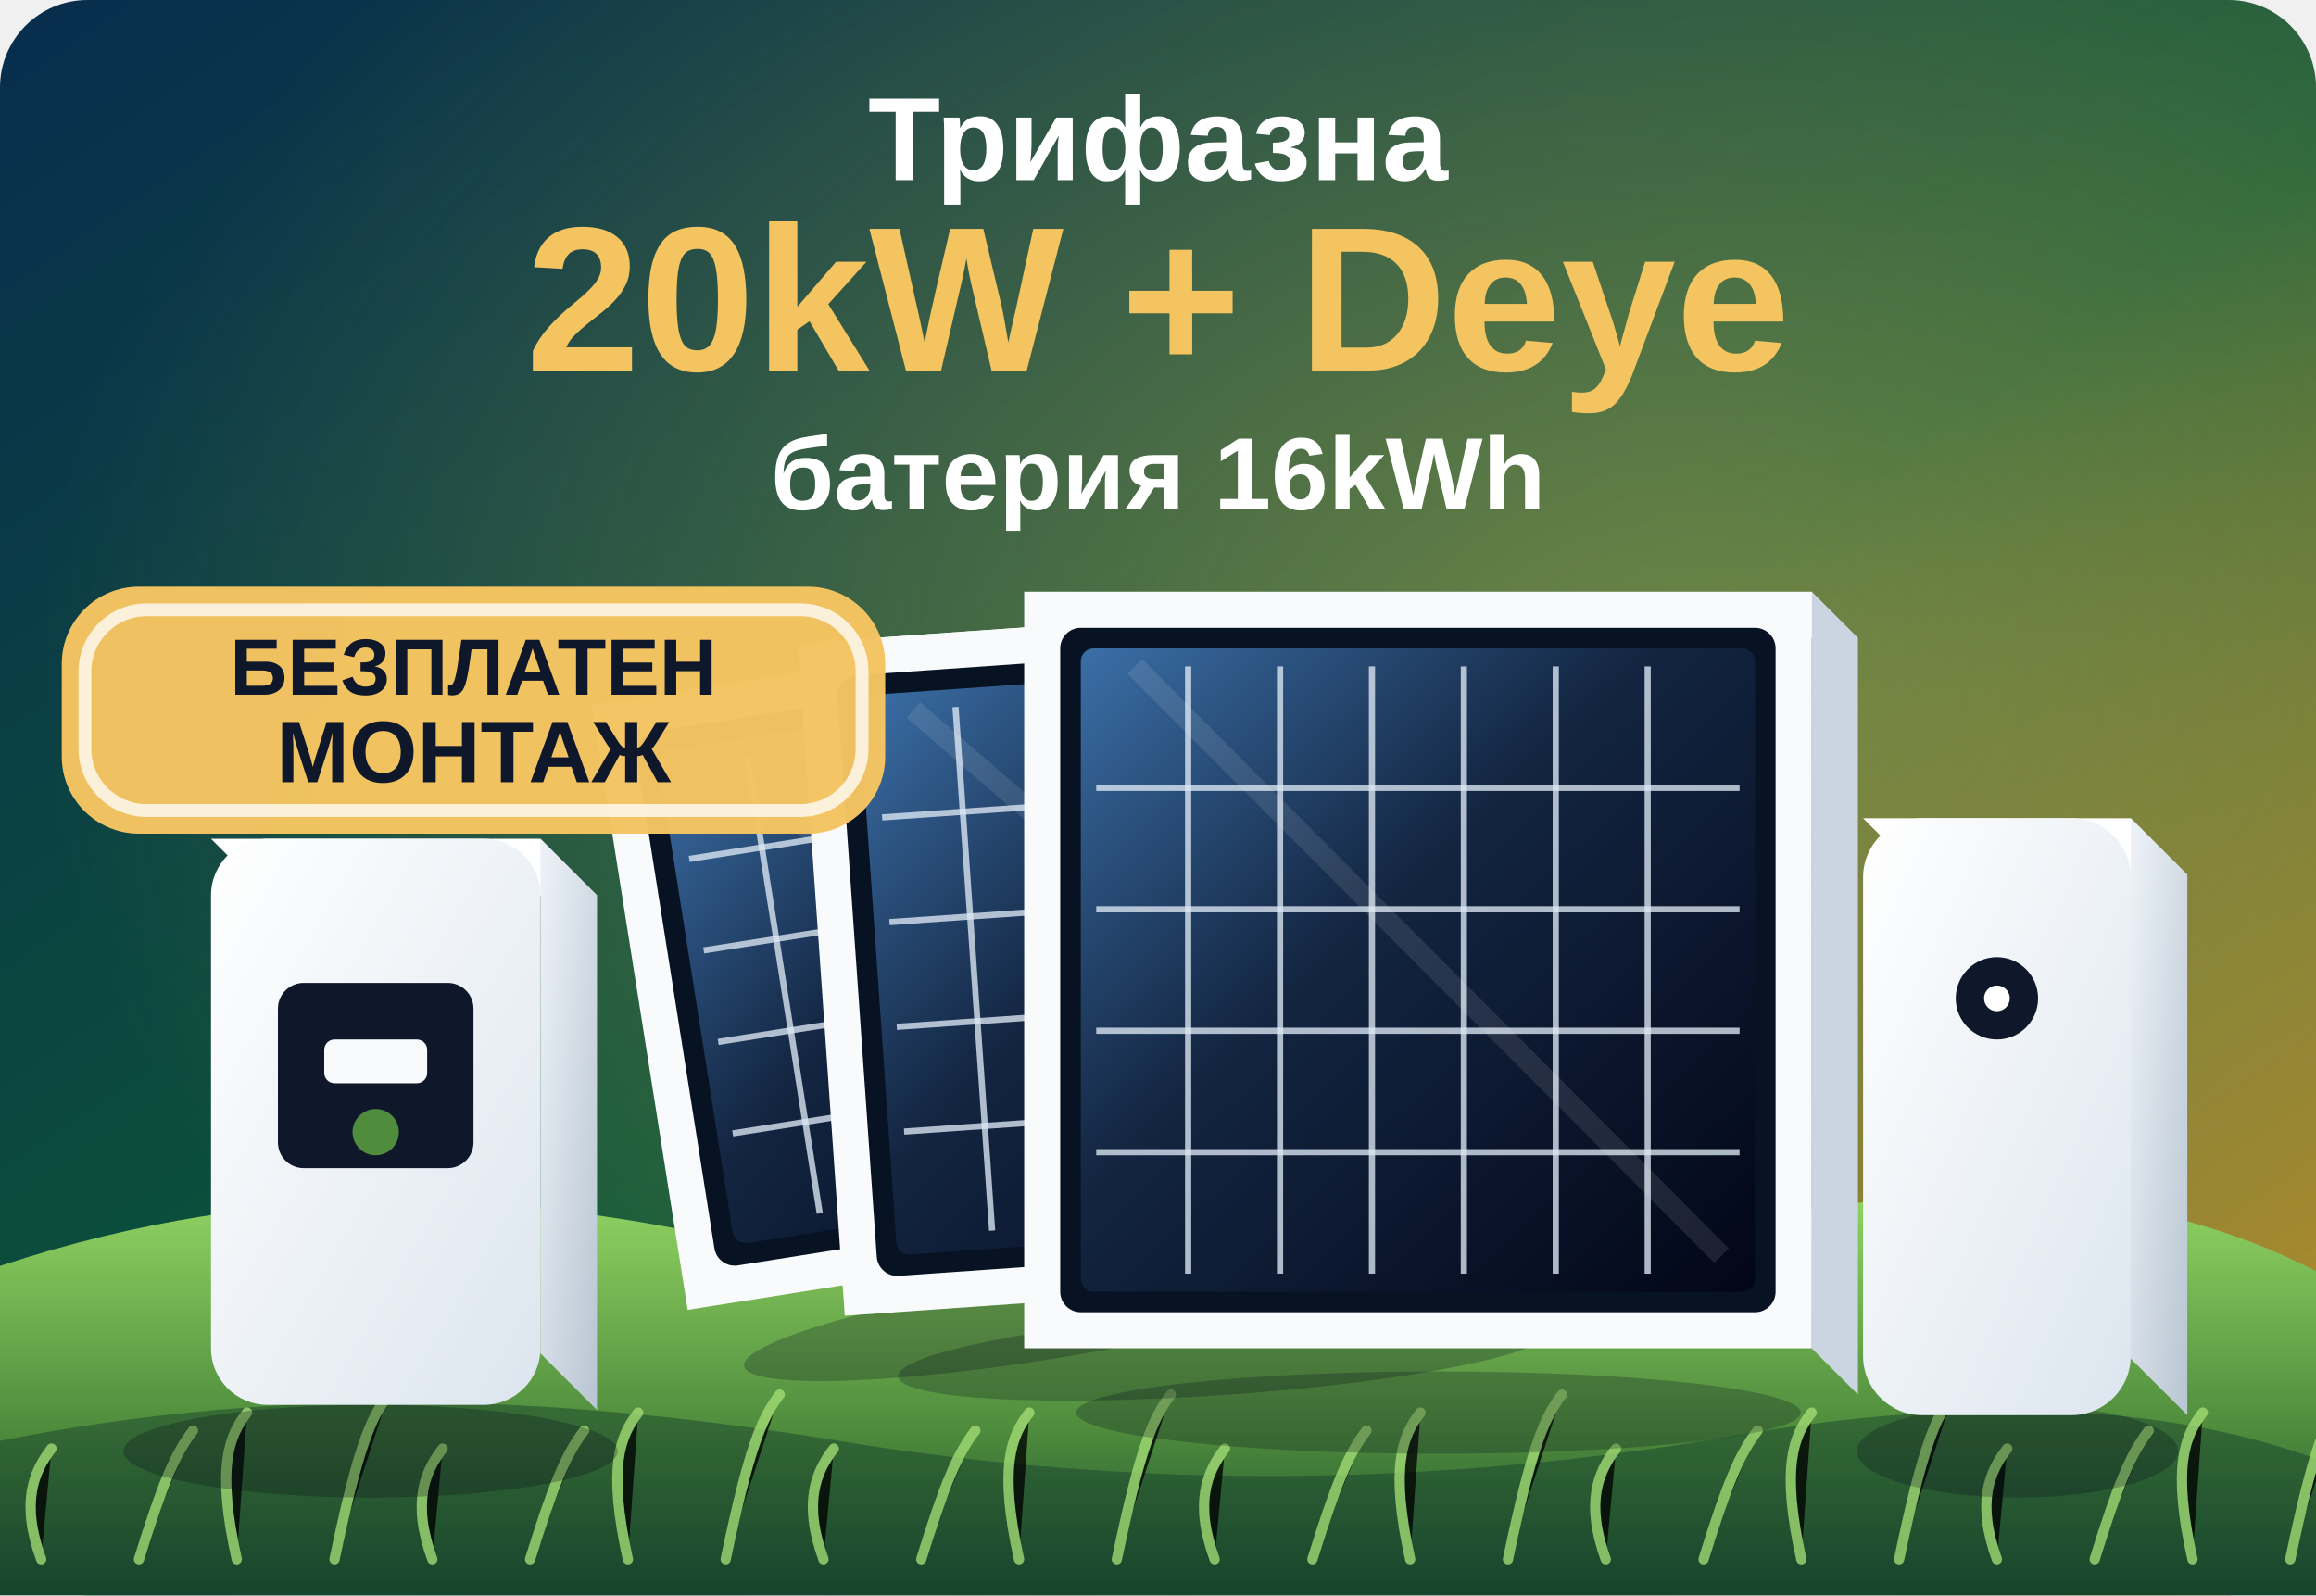
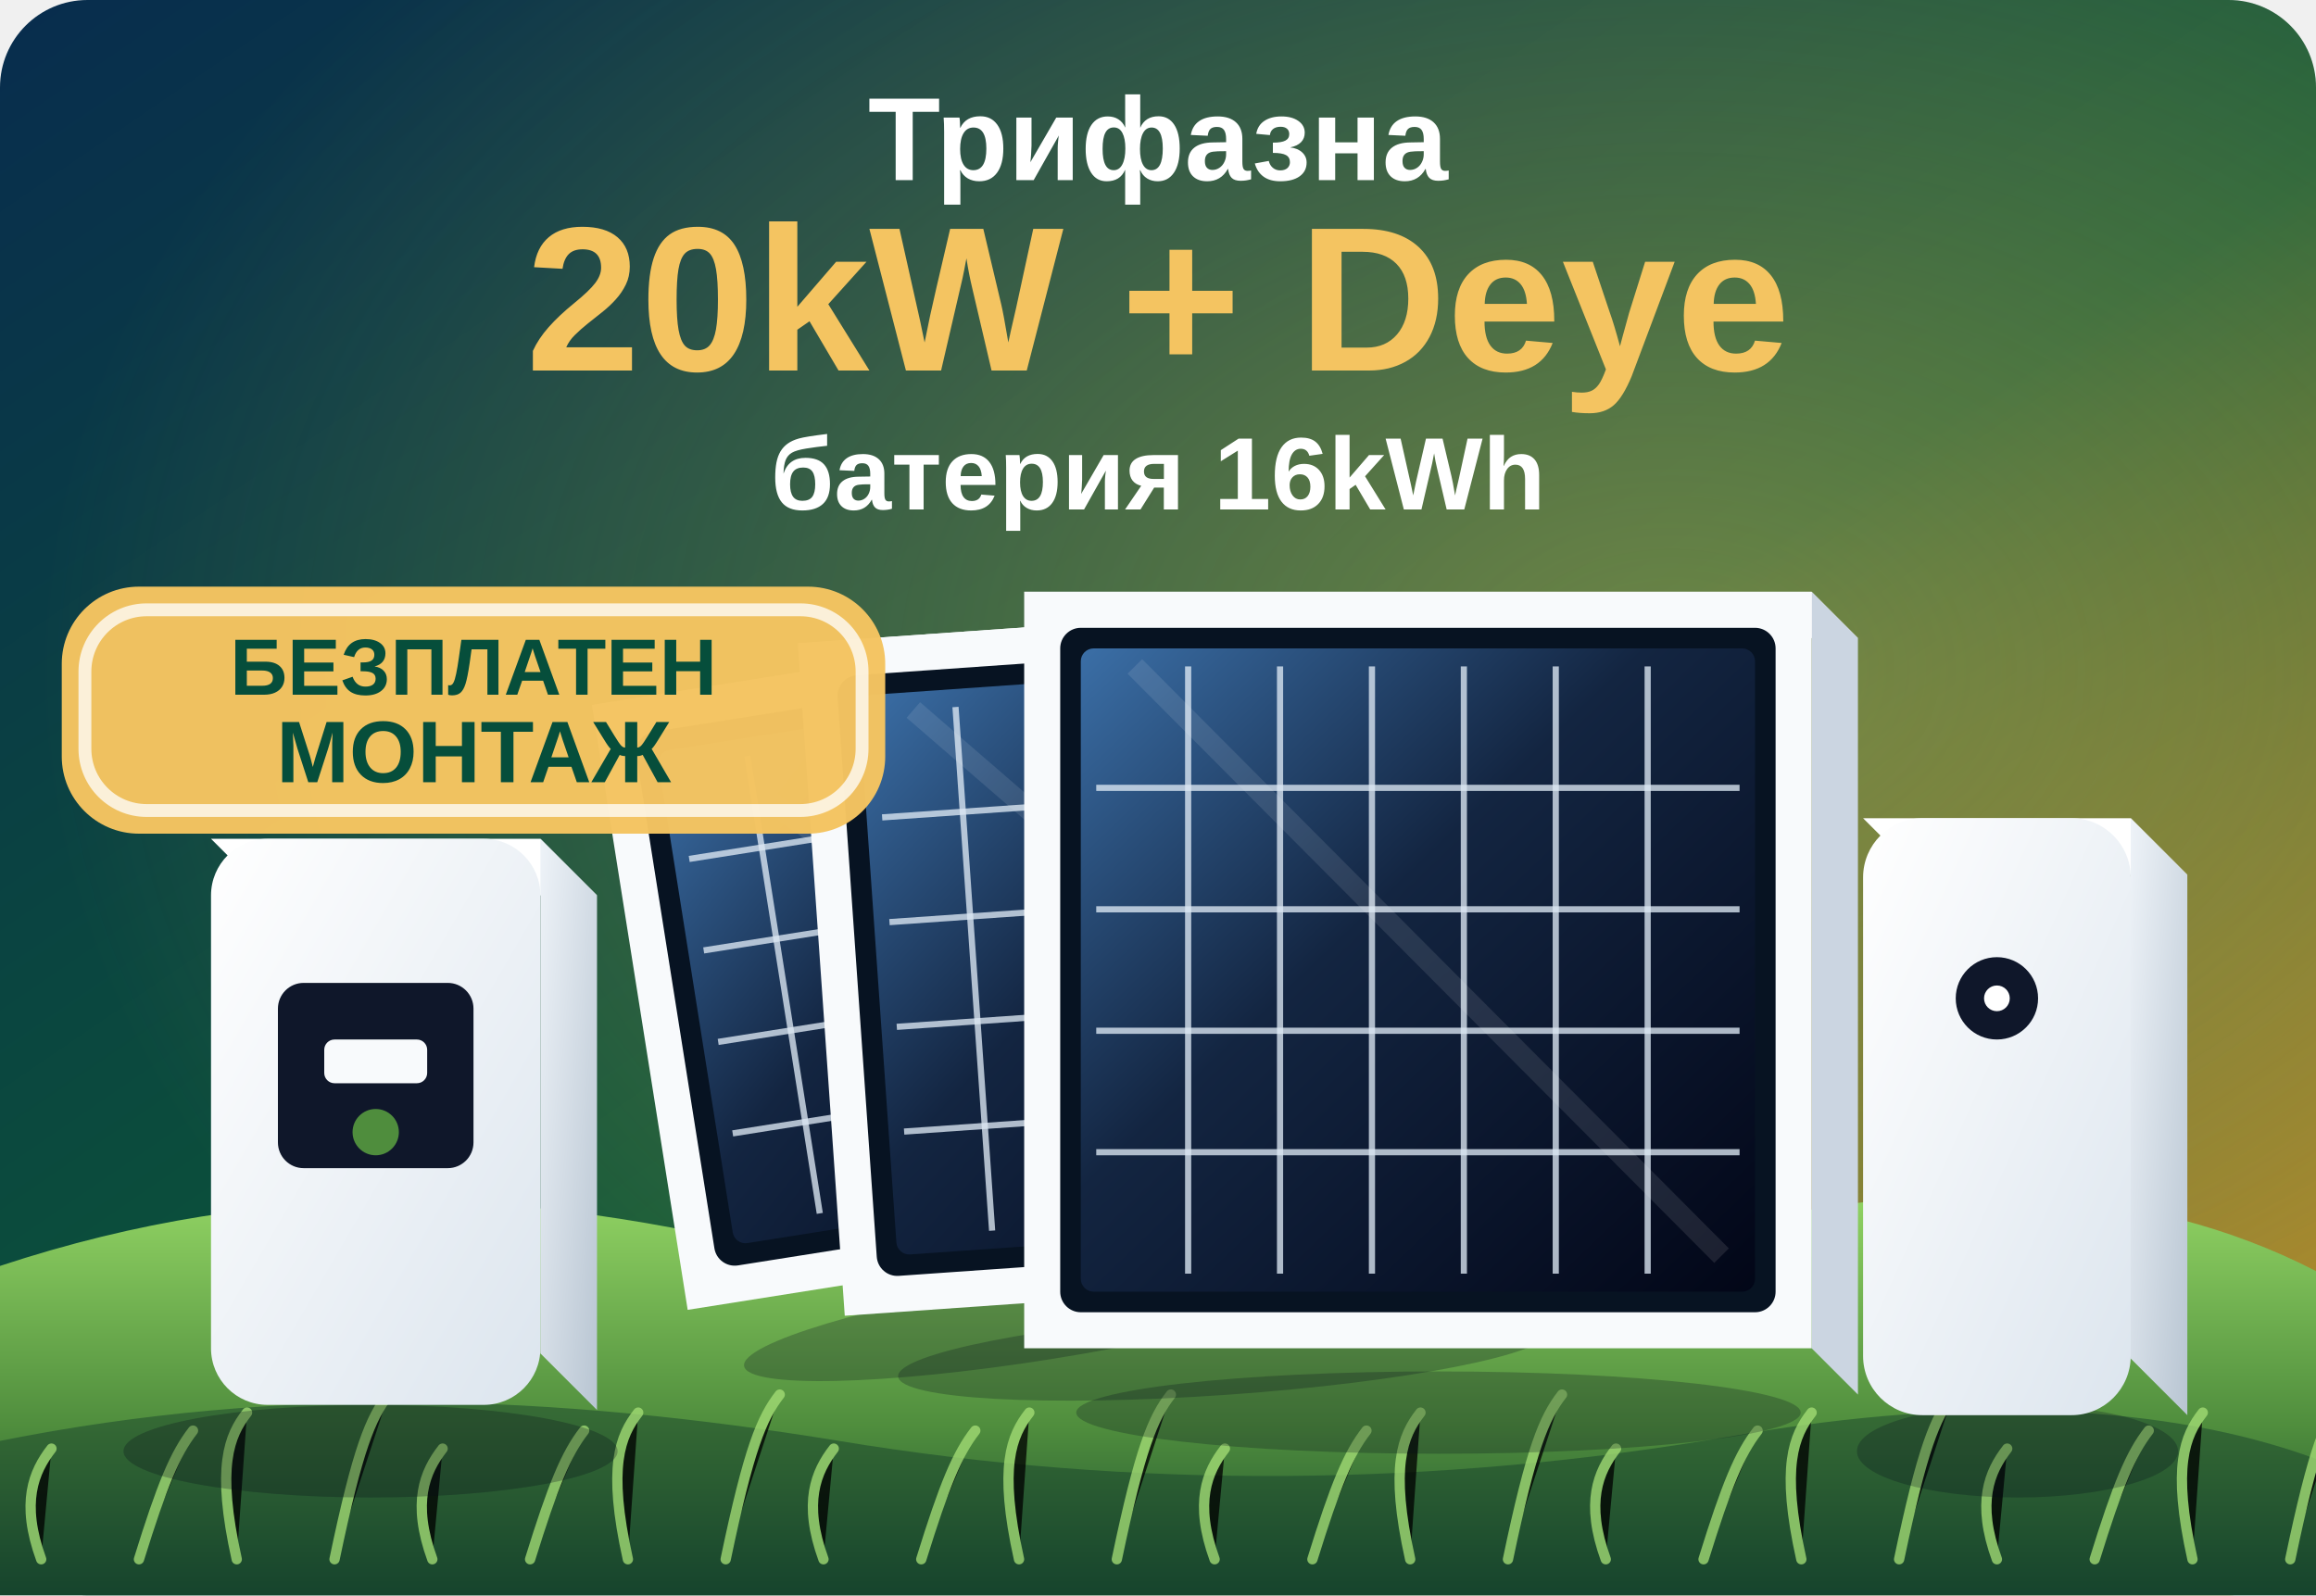
<svg xmlns="http://www.w3.org/2000/svg" width="900" height="620" viewBox="0 0 900 620" role="img" aria-label="Трифазна 20kW Deye 16kWh">
  <defs>
    <linearGradient id="bg" x1="0" y1="0" x2="1" y2="1">
      <stop offset="0" stop-color="#082C4E" />
      <stop offset=".55" stop-color="#0C5836" />
      <stop offset="1" stop-color="#C38A22" />
    </linearGradient>
    <radialGradient id="warm" cx=".72" cy=".42" r=".7">
      <stop offset="0" stop-color="#F5C45E" stop-opacity=".42" />
      <stop offset="1" stop-color="#F5C45E" stop-opacity="0" />
    </radialGradient>
    <linearGradient id="panelGlass" x1="0" y1="0" x2="1" y2="1">
      <stop offset="0" stop-color="#3B6FA7" />
      <stop offset=".42" stop-color="#132541" />
      <stop offset="1" stop-color="#020617" />
    </linearGradient>
    <linearGradient id="deviceFront" x1="0" y1="0" x2="1" y2="1">
      <stop offset="0" stop-color="#FFFFFF" />
      <stop offset="1" stop-color="#DCE5EE" />
    </linearGradient>
    <linearGradient id="deviceSide" x1="0" y1="0" x2="1" y2="1">
      <stop offset="0" stop-color="#EEF3F8" />
      <stop offset="1" stop-color="#B8C5D2" />
    </linearGradient>
    <linearGradient id="grass" x1="0" y1="0" x2="0" y2="1">
      <stop offset="0" stop-color="#91D363" />
      <stop offset=".58" stop-color="#4F8D3D" />
      <stop offset="1" stop-color="#17482F" />
    </linearGradient>
  </defs>
  <rect width="900" height="620" rx="34" fill="url(#bg)" />
  <rect width="900" height="620" rx="34" fill="url(#warm)" />
  <path class="offer-grass" d="M0 492c106 -35 204 -31 310 -4 118 29 219 29 337 -5 102 -29 187 -23 253 11v126H0z" fill="url(#grass)" />
  <path class="offer-grass" d="M0 560c110 -22 216 -18 326 0 115 19 232 18 348 -2 92 -16 169 -12 226 9v53H0z" fill="#143F2A" opacity=".48" />
  <path d="M16 606c-8 -22 -3 -34 4 -43" stroke="#A6DF76" stroke-width="4" stroke-linecap="round" opacity=".76" />
  <path d="M54 606c9 -29 14 -41 21 -50" stroke="#A6DF76" stroke-width="4" stroke-linecap="round" opacity=".76" />
  <path d="M92 606c-8 -36 -3 -48 4 -57" stroke="#A6DF76" stroke-width="4" stroke-linecap="round" opacity=".76" />
  <path d="M130 606c9 -43 14 -55 21 -64" stroke="#A6DF76" stroke-width="4" stroke-linecap="round" opacity=".76" />
  <path d="M168 606c-8 -22 -3 -34 4 -43" stroke="#A6DF76" stroke-width="4" stroke-linecap="round" opacity=".76" />
  <path d="M206 606c9 -29 14 -41 21 -50" stroke="#A6DF76" stroke-width="4" stroke-linecap="round" opacity=".76" />
  <path d="M244 606c-8 -36 -3 -48 4 -57" stroke="#A6DF76" stroke-width="4" stroke-linecap="round" opacity=".76" />
  <path d="M282 606c9 -43 14 -55 21 -64" stroke="#A6DF76" stroke-width="4" stroke-linecap="round" opacity=".76" />
  <path d="M320 606c-8 -22 -3 -34 4 -43" stroke="#A6DF76" stroke-width="4" stroke-linecap="round" opacity=".76" />
  <path d="M358 606c9 -29 14 -41 21 -50" stroke="#A6DF76" stroke-width="4" stroke-linecap="round" opacity=".76" />
  <path d="M396 606c-8 -36 -3 -48 4 -57" stroke="#A6DF76" stroke-width="4" stroke-linecap="round" opacity=".76" />
  <path d="M434 606c9 -43 14 -55 21 -64" stroke="#A6DF76" stroke-width="4" stroke-linecap="round" opacity=".76" />
  <path d="M472 606c-8 -22 -3 -34 4 -43" stroke="#A6DF76" stroke-width="4" stroke-linecap="round" opacity=".76" />
  <path d="M510 606c9 -29 14 -41 21 -50" stroke="#A6DF76" stroke-width="4" stroke-linecap="round" opacity=".76" />
  <path d="M548 606c-8 -36 -3 -48 4 -57" stroke="#A6DF76" stroke-width="4" stroke-linecap="round" opacity=".76" />
  <path d="M586 606c9 -43 14 -55 21 -64" stroke="#A6DF76" stroke-width="4" stroke-linecap="round" opacity=".76" />
  <path d="M624 606c-8 -22 -3 -34 4 -43" stroke="#A6DF76" stroke-width="4" stroke-linecap="round" opacity=".76" />
  <path d="M662 606c9 -29 14 -41 21 -50" stroke="#A6DF76" stroke-width="4" stroke-linecap="round" opacity=".76" />
  <path d="M700 606c-8 -36 -3 -48 4 -57" stroke="#A6DF76" stroke-width="4" stroke-linecap="round" opacity=".76" />
  <path d="M738 606c9 -43 14 -55 21 -64" stroke="#A6DF76" stroke-width="4" stroke-linecap="round" opacity=".76" />
  <path d="M776 606c-8 -22 -3 -34 4 -43" stroke="#A6DF76" stroke-width="4" stroke-linecap="round" opacity=".76" />
  <path d="M814 606c9 -29 14 -41 21 -50" stroke="#A6DF76" stroke-width="4" stroke-linecap="round" opacity=".76" />
  <path d="M852 606c-8 -36 -3 -48 4 -57" stroke="#A6DF76" stroke-width="4" stroke-linecap="round" opacity=".76" />
  <path d="M890 606c9 -43 14 -55 21 -64" stroke="#A6DF76" stroke-width="4" stroke-linecap="round" opacity=".76" />
  <g font-family="Arial, sans-serif" text-anchor="middle">
    <text x="450" y="70" font-size="46" font-weight="900" fill="#FFFFFF">Трифазна</text>
    <text x="450" y="144" font-size="80" font-weight="900" fill="#F4C461">20kW + Deye</text>
    <text x="450" y="198" font-size="40" font-weight="900" fill="#FFFFFF">батерия 16kWh</text>
  </g>
  <g class="solar-module">
    <g class="panel-3d" transform="translate(230 274) rotate(-9)">
      <ellipse cx="136" cy="263" rx="117.76" ry="16" fill="#020617" opacity=".24" />
      <polygon points="18,18 274,18 256,0 0,0" fill="#FFFFFF" />
      <polygon points="256,0 274,18 274,256 256,238" fill="#CBD5E1" />
      <polygon points="0,0 256,0 256,238 0,238" fill="#F8FAFC" />
      <rect x="14" y="14" width="228" height="210" rx="8" fill="#071322" />
      <rect x="22" y="22" width="212" height="194" rx="5" fill="url(#panelGlass)" />
      <line x1="56.571" y1="29" x2="56.571" y2="209" stroke="#DCE8F4" stroke-width="2.4" opacity=".78" />
      <line x1="85.143" y1="29" x2="85.143" y2="209" stroke="#DCE8F4" stroke-width="2.4" opacity=".78" />
      <line x1="113.714" y1="29" x2="113.714" y2="209" stroke="#DCE8F4" stroke-width="2.4" opacity=".78" />
      <line x1="142.286" y1="29" x2="142.286" y2="209" stroke="#DCE8F4" stroke-width="2.4" opacity=".78" />
      <line x1="170.857" y1="29" x2="170.857" y2="209" stroke="#DCE8F4" stroke-width="2.4" opacity=".78" />
      <line x1="199.429" y1="29" x2="199.429" y2="209" stroke="#DCE8F4" stroke-width="2.4" opacity=".78" />
      <line x1="28" y1="65" x2="228" y2="65" stroke="#DCE8F4" stroke-width="2.4" opacity=".78" />
      <line x1="28" y1="101" x2="228" y2="101" stroke="#DCE8F4" stroke-width="2.4" opacity=".78" />
      <line x1="28" y1="137" x2="228" y2="137" stroke="#DCE8F4" stroke-width="2.4" opacity=".78" />
      <line x1="28" y1="173" x2="228" y2="173" stroke="#DCE8F4" stroke-width="2.4" opacity=".78" />
      <path d="M43 29L221 202" stroke="#FFFFFF" stroke-width="8" opacity=".1" />
    </g>
    <g class="panel-3d" transform="translate(310 250) rotate(-4)">
      <ellipse cx="146" cy="287" rx="126.96" ry="16" fill="#020617" opacity=".24" />
      <polygon points="18,18 294,18 276,0 0,0" fill="#FFFFFF" />
      <polygon points="276,0 294,18 294,280 276,262" fill="#CBD5E1" />
      <polygon points="0,0 276,0 276,262 0,262" fill="#F8FAFC" />
      <rect x="14" y="14" width="248" height="234" rx="8" fill="#071322" />
      <rect x="22" y="22" width="232" height="218" rx="5" fill="url(#panelGlass)" />
      <line x1="59.429" y1="29" x2="59.429" y2="233" stroke="#DCE8F4" stroke-width="2.4" opacity=".78" />
      <line x1="90.857" y1="29" x2="90.857" y2="233" stroke="#DCE8F4" stroke-width="2.4" opacity=".78" />
      <line x1="122.286" y1="29" x2="122.286" y2="233" stroke="#DCE8F4" stroke-width="2.4" opacity=".78" />
      <line x1="153.714" y1="29" x2="153.714" y2="233" stroke="#DCE8F4" stroke-width="2.4" opacity=".78" />
      <line x1="185.143" y1="29" x2="185.143" y2="233" stroke="#DCE8F4" stroke-width="2.4" opacity=".78" />
      <line x1="216.571" y1="29" x2="216.571" y2="233" stroke="#DCE8F4" stroke-width="2.4" opacity=".78" />
      <line x1="28" y1="69.8" x2="248" y2="69.8" stroke="#DCE8F4" stroke-width="2.4" opacity=".78" />
      <line x1="28" y1="110.6" x2="248" y2="110.6" stroke="#DCE8F4" stroke-width="2.4" opacity=".78" />
      <line x1="28" y1="151.4" x2="248" y2="151.4" stroke="#DCE8F4" stroke-width="2.4" opacity=".78" />
      <line x1="28" y1="192.2" x2="248" y2="192.2" stroke="#DCE8F4" stroke-width="2.4" opacity=".78" />
      <path d="M43 29L241 226" stroke="#FFFFFF" stroke-width="8" opacity=".1" />
    </g>
    <g class="panel-3d" transform="translate(398 230) rotate(0)">
      <ellipse cx="161" cy="319" rx="140.76" ry="16" fill="#020617" opacity=".24" />
      <polygon points="18,18 324,18 306,0 0,0" fill="#FFFFFF" />
      <polygon points="306,0 324,18 324,312 306,294" fill="#CBD5E1" />
      <polygon points="0,0 306,0 306,294 0,294" fill="#F8FAFC" />
      <rect x="14" y="14" width="278" height="266" rx="8" fill="#071322" />
      <rect x="22" y="22" width="262" height="250" rx="5" fill="url(#panelGlass)" />
      <line x1="63.714" y1="29" x2="63.714" y2="265" stroke="#DCE8F4" stroke-width="2.4" opacity=".78" />
      <line x1="99.429" y1="29" x2="99.429" y2="265" stroke="#DCE8F4" stroke-width="2.4" opacity=".78" />
      <line x1="135.143" y1="29" x2="135.143" y2="265" stroke="#DCE8F4" stroke-width="2.4" opacity=".78" />
      <line x1="170.857" y1="29" x2="170.857" y2="265" stroke="#DCE8F4" stroke-width="2.4" opacity=".78" />
      <line x1="206.571" y1="29" x2="206.571" y2="265" stroke="#DCE8F4" stroke-width="2.4" opacity=".78" />
      <line x1="242.286" y1="29" x2="242.286" y2="265" stroke="#DCE8F4" stroke-width="2.4" opacity=".78" />
      <line x1="28" y1="76.2" x2="278" y2="76.2" stroke="#DCE8F4" stroke-width="2.4" opacity=".78" />
      <line x1="28" y1="123.4" x2="278" y2="123.4" stroke="#DCE8F4" stroke-width="2.4" opacity=".78" />
      <line x1="28" y1="170.6" x2="278" y2="170.6" stroke="#DCE8F4" stroke-width="2.4" opacity=".78" />
      <line x1="28" y1="217.8" x2="278" y2="217.8" stroke="#DCE8F4" stroke-width="2.4" opacity=".78" />
      <path d="M43 29L271 258" stroke="#FFFFFF" stroke-width="8" opacity=".1" />
    </g>
  </g>
  <g class="hero-product">
    <g class="inverter-3d">
      <ellipse cx="144" cy="564" rx="96" ry="18" fill="#020617" opacity=".26" />
      <polygon points="82,326 210,326 232,348 104,348" fill="#FFFFFF" />
      <polygon points="210,326 232,348 232,548 210,526" fill="url(#deviceSide)" />
      <rect x="82" y="326" width="128" height="220" rx="22" fill="url(#deviceFront)" />
      <rect x="108" y="382" width="76" height="72" rx="10" fill="#0F172A" />
      <rect x="126" y="404" width="40" height="17" rx="4" fill="#F8FAFC" />
      <circle cx="146" cy="440" r="9" fill="#4F8D3D" />
    </g>
  </g>
  <g class="hero-product">
    <g class="battery-3d">
      <ellipse cx="784" cy="564" rx="62.4" ry="18" fill="#020617" opacity=".24" />
      <polygon points="724,318 828,318 850,340 746,340" fill="#FFFFFF" />
      <polygon points="828,318 850,340 850,550 828,528" fill="url(#deviceSide)" />
      <rect x="724" y="318" width="104" height="232" rx="23" fill="url(#deviceFront)" />
      <circle cx="776" cy="388" r="16" fill="#0F172A" />
      <circle cx="776" cy="388" r="5" fill="#FFFFFF" />
    </g>
  </g>
  <g class="free-install-badge" transform="translate(24 228)">
    <rect width="320" height="96" rx="30" fill="#F4C461" opacity=".98" />
    <rect x="9" y="9" width="302" height="78" rx="24" fill="none" stroke="#FFFFFF" stroke-width="5" opacity=".76" />
-     <text x="160" y="42" text-anchor="middle" font-family="Arial, sans-serif" font-size="31" font-weight="900" fill="#0F172A">БЕЗПЛАТЕН</text>
-     <text x="160" y="76" text-anchor="middle" font-family="Arial, sans-serif" font-size="34" font-weight="900" fill="#0F172A">МОНТАЖ</text>
+     <text x="160" y="42" text-anchor="middle" font-family="Arial, sans-serif" font-size="31" font-weight="900" fill="#064E3B">БЕЗПЛАТЕН</text>
+     <text x="160" y="76" text-anchor="middle" font-family="Arial, sans-serif" font-size="34" font-weight="900" fill="#064E3B">МОНТАЖ</text>
  </g>
</svg>
